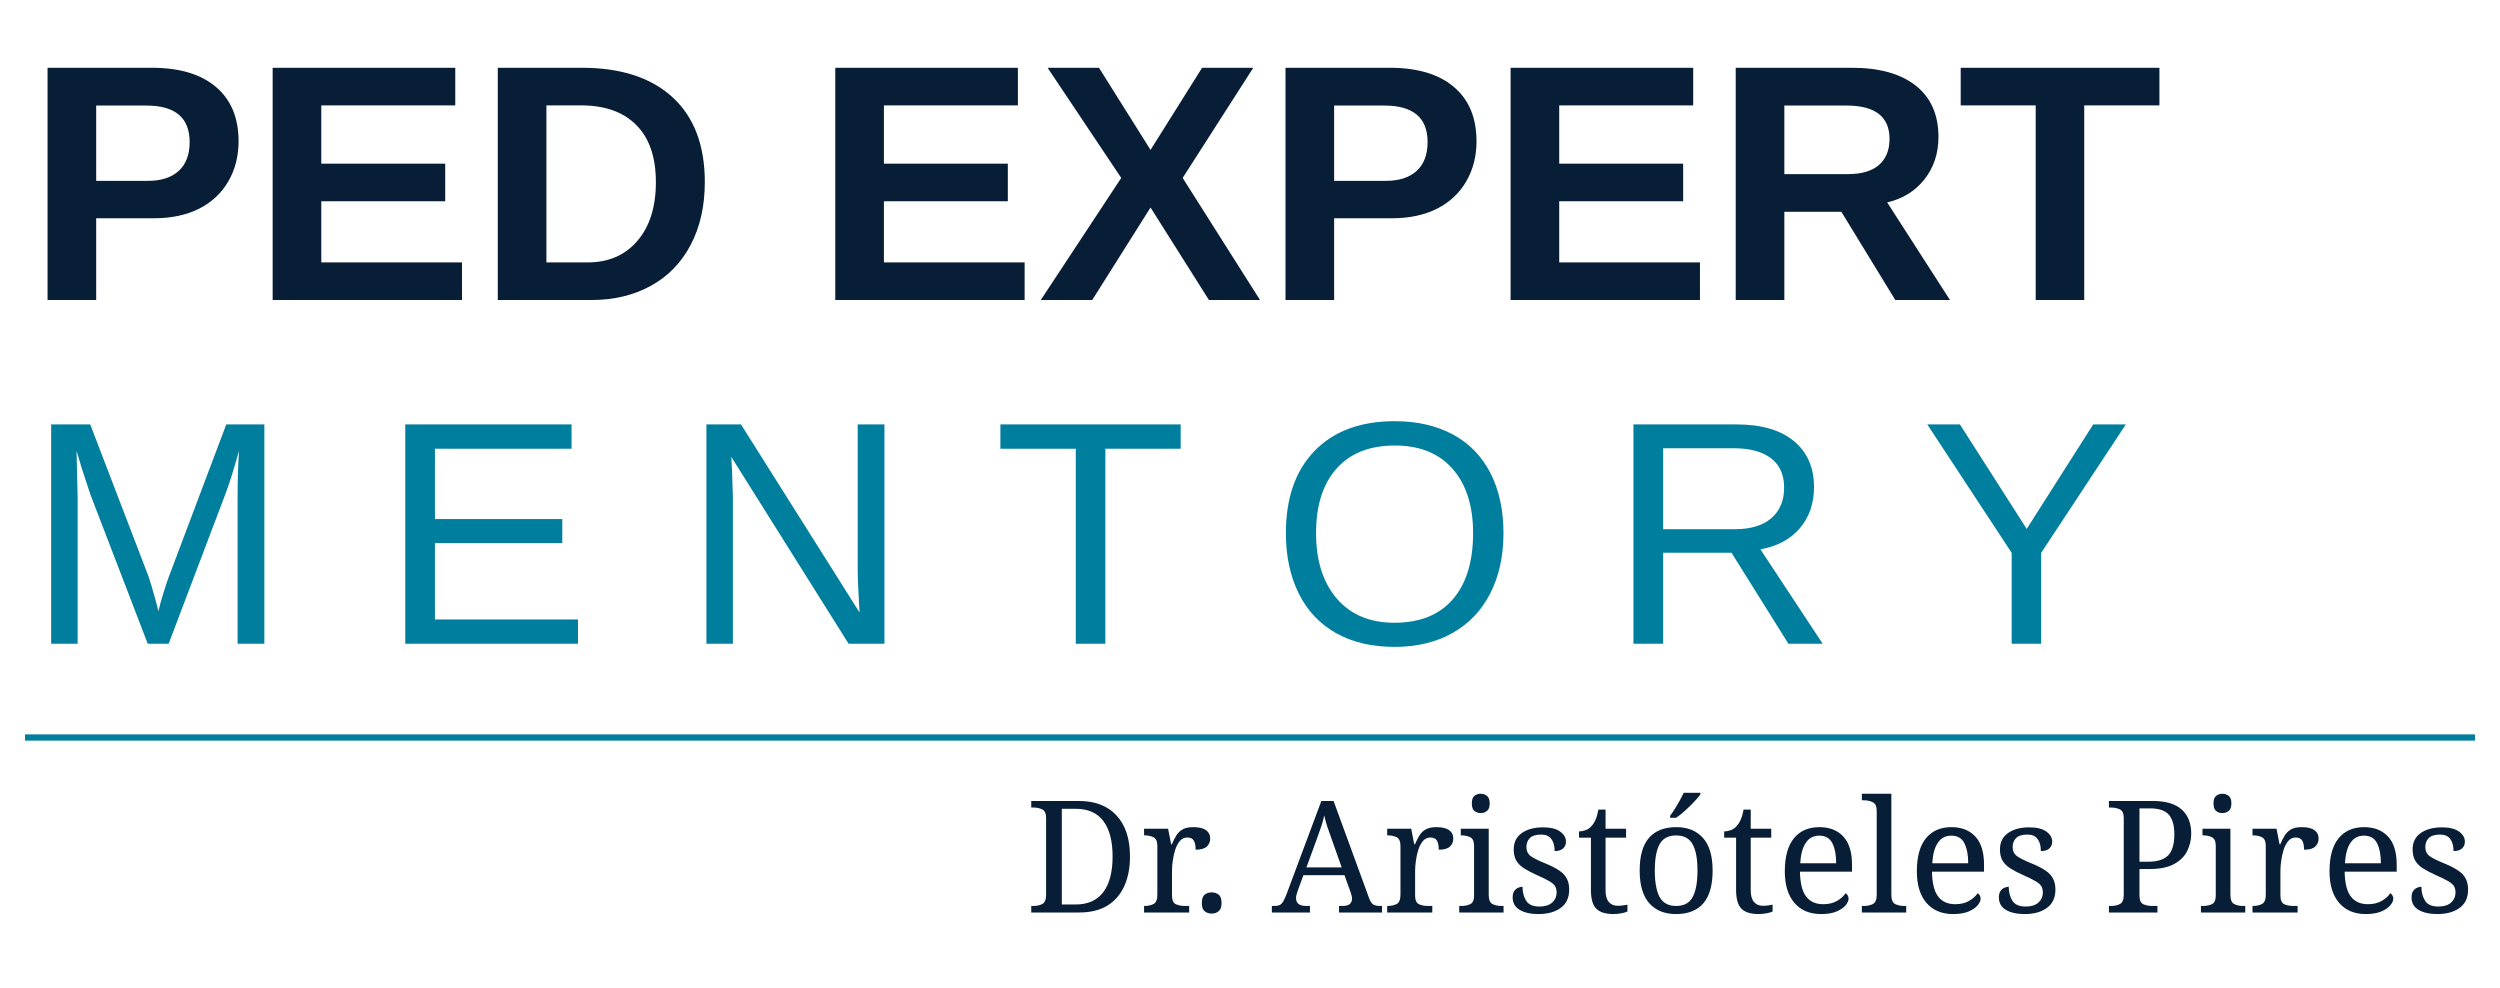
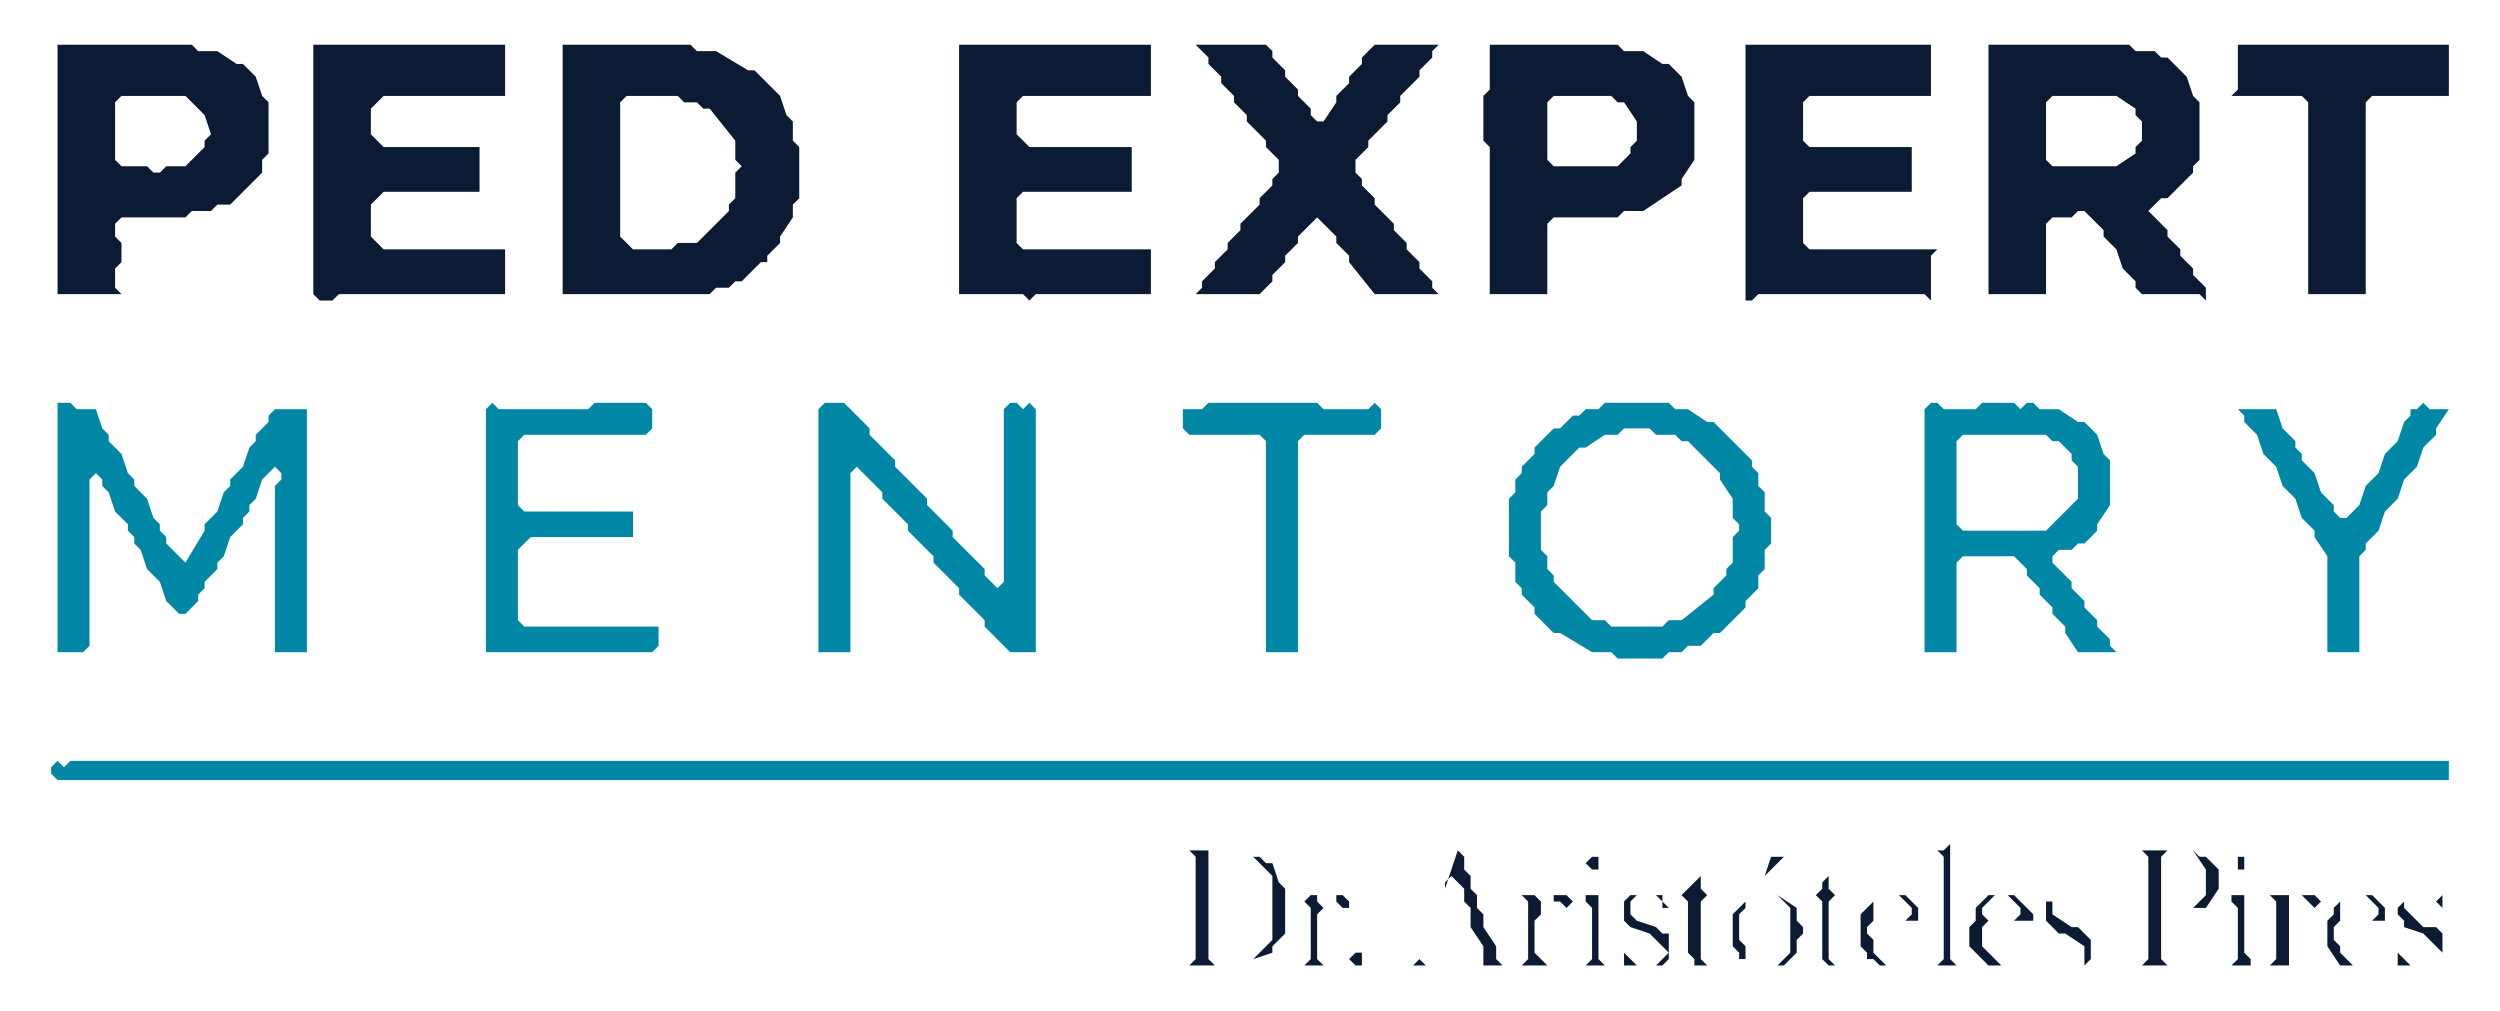
- <svg xmlns="http://www.w3.org/2000/svg" viewBox="0 0 400 158" role="img" aria-label="Ped Expert Mentory">
-   <g font-family="Arial, Helvetica, sans-serif">
-     <text x="4" y="48" font-size="54" font-weight="800" textLength="392" lengthAdjust="spacingAndGlyphs" fill="#081e36">PED EXPERT</text>
-     <text x="4" y="103" font-size="51" font-weight="400" textLength="392" lengthAdjust="spacing" fill="#007e9d">M E N T O R Y</text>
-   </g>
-   <path d="M4 118H396" stroke="#007e9d" stroke-width="1" />
-   <text x="396" y="146" text-anchor="end" font-family="Georgia, serif" font-size="25" fill="#081e36">Dr. Aristóteles Pires</text>
+ <svg xmlns="http://www.w3.org/2000/svg" viewBox="0 0 391 158" role="img" aria-label="Ped Expert Mentory">
+   <path fill="#0A1B33" fill-rule="evenodd" d="M375,149 L375,151 L377,151 Z M254,149 L254,151 L256,151 Z M222,149 L222,150 L221,151 L223,151 L222,150 Z M212,149 L211,150 L212,151 L213,151 L213,149 Z M382,140 L381,141 L382,142 Z M377,140 L378,140 L377,140 L375,142 L375,143 L376,144 L376,145 L379,146 L382,149 L382,150 L381,151 L382,150 L382,146 L381,145 L379,145 L376,142 L376,141 Z M370,140 L372,142 L372,143 L371,144 L373,144 L373,142 L371,140 Z M367,140 L365,142 L365,143 L364,144 L364,148 L366,151 L371,151 L372,150 L371,151 L368,151 L366,149 L366,148 L365,147 L365,145 L366,144 L366,141 Z M360,140 L362,142 L363,141 L362,140 Z M355,140 L356,141 L356,150 L355,151 L358,151 L358,140 Z M349,140 L349,141 L350,142 L350,150 L349,151 L352,151 L352,150 L351,149 L351,140 Z M322,140 L321,141 L320,141 L320,144 L322,146 L323,146 L326,148 L326,151 L327,150 L327,147 L325,145 L324,145 L321,143 L321,141 Z M314,140 L316,142 L316,143 L315,144 L318,144 L318,143 L315,140 Z M311,140 L309,142 L309,144 L308,145 L308,148 L311,151 L316,151 L317,150 L316,151 L313,151 L310,148 L310,145 L311,144 L310,143 L310,142 L312,140 Z M297,140 L299,142 L299,143 L298,144 L300,144 L300,142 L298,140 Z M294,140 L295,140 L294,140 L291,143 L291,148 L292,149 L292,150 L293,150 L294,151 L298,151 L299,150 L298,151 L295,151 L293,149 L293,147 L292,146 L292,145 L293,144 L293,141 Z M278,140 L280,142 L280,149 L278,151 L279,151 L281,149 L281,147 L282,146 L282,145 L281,144 L281,142 Z M275,140 L274,140 L271,143 L271,148 L272,149 L272,150 L273,150 L274,151 L273,150 L273,148 L272,147 L272,143 L273,142 L273,141 L274,140 Z M258,140 L259,140 L260,141 L260,142 L261,142 L260,141 L260,140 Z M255,140 L254,141 L254,144 L255,145 L258,146 L261,149 L259,151 L260,151 L261,150 L261,146 L260,146 L259,145 L256,144 L255,143 L255,141 L256,140 Z M248,140 L248,141 L249,142 L249,150 L248,151 L251,151 L250,150 L250,140 Z M243,140 L243,141 L244,141 L245,142 L246,141 L245,140 Z M238,140 L239,141 L239,150 L238,151 L242,151 L240,149 L240,144 L241,143 L241,141 L240,140 Z M209,140 L209,141 L210,142 L211,142 L211,141 L210,140 Z M205,140 L204,141 L205,142 L205,150 L204,151 L207,151 L206,150 L206,143 L207,142 L206,141 L206,140 Z M286,137 L285,138 L285,139 L284,140 L283,140 L284,140 L285,141 L285,150 L286,151 L288,151 L287,151 L286,150 L286,141 L287,140 L289,140 L287,140 L286,139 Z M266,137 L263,140 L264,141 L264,149 L265,150 L265,151 L268,151 L267,151 L266,150 L266,141 L267,140 L269,140 L267,140 L266,139 Z M350,134 L350,136 L351,136 L351,134 Z M279,134 L277,134 L276,137 Z M249,134 L248,135 L249,136 L250,136 L250,134 Z M197,134 L196,134 L199,137 L199,147 L195,151 L194,151 L195,151 L196,150 L199,149 L199,148 L201,146 L201,139 L200,138 L199,135 L198,135 Z M343,133 L342,133 L343,133 L345,136 L345,140 L342,143 L343,142 L345,142 L347,139 L347,136 L345,134 L344,134 Z M335,133 L336,134 L336,150 L335,151 L339,151 L338,150 L338,134 L339,133 Z M228,133 L226,139 L226,138 L227,137 L229,139 L229,141 L230,142 L230,145 L232,148 L232,151 L235,151 L234,150 L234,148 L232,145 L232,143 L231,142 L231,140 L230,139 L230,137 L229,136 L229,134 Z M186,133 L187,134 L187,150 L186,151 L190,151 L189,150 L189,133 Z M305,132 L304,133 L302,133 L303,133 L304,134 L304,150 L303,151 L306,151 L305,150 Z M350,7 L350,14 L349,15 L360,15 L361,16 L361,46 L370,46 L370,16 L371,15 L383,15 L383,7 Z M311,7 L311,46 L320,46 L320,35 L321,34 L324,34 L325,33 L326,33 L329,36 L329,37 L331,39 L332,42 L334,44 L334,45 L335,46 L344,46 L345,47 L345,45 L343,43 L343,42 L341,40 L341,39 L339,37 L339,36 L336,33 L338,31 L339,31 L343,27 L343,26 L344,25 L344,16 L343,15 L342,12 L339,9 L338,9 L337,8 L334,8 L333,7 Z M320,16 L321,15 L331,15 L334,17 L334,18 L335,19 L335,22 L334,23 L334,24 L331,26 L321,26 L320,25 Z M273,7 L273,47 L274,47 L275,46 L301,46 L302,47 L302,40 L303,39 L283,39 L282,38 L282,31 L283,30 L299,30 L299,23 L283,23 L282,22 L282,16 L283,15 L302,15 L302,7 Z M257,8 L254,8 L253,7 L233,7 L233,14 L232,15 L232,22 L233,23 L233,46 L242,46 L242,35 L243,34 L253,34 L254,33 L257,33 L263,29 L263,28 L265,25 L265,16 L264,15 L263,12 L261,10 L260,10 Z M242,16 L243,15 L252,15 L253,16 L254,16 L256,19 L256,22 L255,23 L255,24 L253,26 L243,26 L242,25 Z M187,7 L189,9 L189,10 L191,12 L191,13 L193,15 L193,16 L195,18 L195,19 L198,22 L198,23 L200,25 L200,27 L199,28 L199,29 L197,31 L197,32 L194,35 L194,36 L192,38 L192,39 L190,41 L190,42 L188,44 L188,45 L187,46 L197,46 L199,44 L199,43 L201,41 L201,40 L203,38 L203,37 L206,34 L209,37 L209,38 L211,40 L211,41 L215,46 L225,46 L224,45 L224,44 L222,42 L222,41 L220,39 L220,38 L218,36 L218,35 L215,32 L215,31 L213,29 L213,28 L212,27 L212,25 L214,23 L214,22 L217,19 L217,18 L219,16 L219,15 L222,12 L222,11 L224,9 L224,8 L225,7 L215,7 L213,9 L213,10 L211,12 L211,13 L209,15 L209,16 L207,19 L206,19 L205,18 L205,17 L203,15 L203,14 L201,12 L201,11 L199,9 L199,8 L198,7 Z M150,7 L150,46 L160,46 L161,47 L162,46 L180,46 L180,39 L160,39 L159,38 L159,31 L160,30 L177,30 L177,23 L161,23 L159,21 L159,16 L160,15 L180,15 L180,7 Z M88,7 L88,46 L111,46 L112,45 L114,45 L115,44 L116,44 L119,41 L120,41 L120,40 L122,38 L122,37 L124,34 L124,32 L125,31 L125,23 L124,22 L124,19 L123,18 L122,15 L118,11 L117,11 L112,8 L109,8 L108,7 Z M98,15 L106,15 L107,16 L109,16 L110,17 L111,17 L115,22 L115,25 L116,26 L115,27 L115,31 L114,32 L114,33 L109,38 L106,38 L105,39 L99,39 L97,37 L97,16 Z M49,7 L49,46 L50,47 L52,47 L53,46 L79,46 L79,39 L60,39 L58,37 L58,32 L60,30 L75,30 L75,23 L60,23 L58,21 L58,17 L60,15 L79,15 L79,7 Z M34,8 L31,8 L30,7 L9,7 L9,46 L19,46 L18,45 L18,42 L19,41 L19,38 L18,37 L18,35 L19,34 L29,34 L30,33 L33,33 L34,32 L36,32 L41,27 L41,25 L42,24 L42,16 L41,15 L40,12 L38,10 L37,10 Z M18,16 L19,15 L29,15 L32,18 L33,21 L32,22 L32,23 L29,26 L26,26 L25,27 L24,27 L23,26 L19,26 L18,25 Z" />
+   <path fill="#0087A5" fill-rule="evenodd" d="M8,120 L8,121 L9,122 L383,122 L383,119 L11,119 L10,120 L9,119 Z M383,64 L380,64 L379,63 L378,64 L377,64 L377,65 L376,66 L375,69 L373,71 L372,74 L370,76 L369,79 L367,81 L366,81 L365,80 L365,79 L363,77 L362,74 L360,72 L360,71 L359,70 L359,69 L357,67 L356,64 L350,64 L351,65 L351,66 L353,68 L354,71 L356,73 L357,76 L359,78 L360,81 L362,83 L362,84 L364,87 L364,102 L369,102 L369,87 L370,86 L370,85 L372,83 L373,80 L375,78 L376,75 L378,73 L379,70 L381,68 L381,67 Z M302,63 L301,64 L301,102 L306,102 L306,88 L307,87 L315,87 L317,89 L317,90 L319,92 L319,93 L321,95 L321,96 L323,98 L323,99 L325,102 L331,102 L330,101 L330,100 L328,98 L328,97 L326,95 L326,94 L324,92 L324,91 L321,88 L321,87 L322,86 L324,86 L325,85 L326,85 L328,83 L328,82 L330,79 L330,72 L329,71 L328,68 L326,66 L325,66 L322,64 L319,64 L318,63 L317,63 L316,64 L315,63 L310,63 L309,64 L304,64 L303,63 Z M306,69 L307,68 L320,68 L321,69 L322,69 L324,71 L324,72 L325,73 L325,78 L320,83 L307,83 L306,82 Z M251,63 L250,64 L248,64 L247,65 L246,65 L244,67 L243,67 L240,70 L240,71 L238,73 L238,74 L237,75 L237,77 L236,78 L236,87 L237,88 L237,91 L238,92 L238,93 L240,95 L240,96 L243,99 L244,99 L249,102 L252,102 L253,103 L260,103 L261,102 L263,102 L264,101 L266,101 L268,99 L269,99 L273,95 L273,94 L275,92 L275,90 L276,89 L276,86 L277,85 L277,81 L276,80 L276,77 L275,76 L275,74 L274,73 L274,72 L268,66 L267,66 L264,64 L262,64 L261,63 Z M254,67 L258,67 L259,68 L262,68 L263,69 L264,69 L269,74 L269,75 L271,78 L271,81 L272,82 L272,83 L271,84 L271,88 L270,89 L270,90 L268,92 L268,93 L263,97 L261,97 L260,98 L252,98 L251,97 L249,97 L243,91 L243,90 L242,89 L242,87 L241,86 L241,80 L242,79 L242,77 L243,76 L244,73 L247,70 L248,70 L251,68 L253,68 Z M185,64 L185,67 L186,68 L197,68 L198,69 L198,102 L203,102 L203,69 L204,68 L215,68 L216,67 L216,64 L215,63 L214,64 L207,64 L206,63 L189,63 L188,64 Z M129,63 L128,64 L128,102 L133,102 L133,74 L134,73 L138,77 L138,78 L142,82 L142,83 L146,87 L146,88 L150,92 L150,93 L154,97 L154,98 L158,102 L162,102 L162,64 L161,63 L160,64 L159,63 L158,63 L157,64 L157,91 L156,92 L154,90 L154,89 L149,84 L149,83 L145,79 L145,78 L140,73 L140,72 L136,68 L136,67 L132,63 Z M77,63 L76,64 L76,102 L102,102 L103,101 L103,98 L82,98 L81,97 L81,86 L83,84 L99,84 L99,80 L82,80 L81,79 L81,69 L82,68 L101,68 L102,67 L102,64 L101,63 L93,63 L92,64 L78,64 Z M9,63 L9,102 L13,102 L14,101 L14,75 L15,74 L16,75 L16,76 L17,77 L18,80 L20,82 L20,83 L21,84 L21,85 L22,86 L23,89 L25,91 L26,94 L28,96 L29,96 L31,94 L31,93 L32,92 L32,91 L34,89 L34,88 L35,87 L36,84 L38,82 L38,81 L39,80 L39,79 L40,78 L41,75 L43,73 L44,74 L44,75 L43,76 L43,102 L48,102 L48,64 L43,64 L42,65 L42,66 L40,68 L40,69 L39,70 L38,73 L36,75 L36,76 L35,77 L34,80 L32,82 L32,83 L29,88 L26,85 L26,84 L25,83 L25,82 L24,81 L23,78 L21,76 L21,75 L20,74 L19,71 L17,69 L17,68 L16,67 L15,64 L12,64 L11,63 Z" />
</svg>
